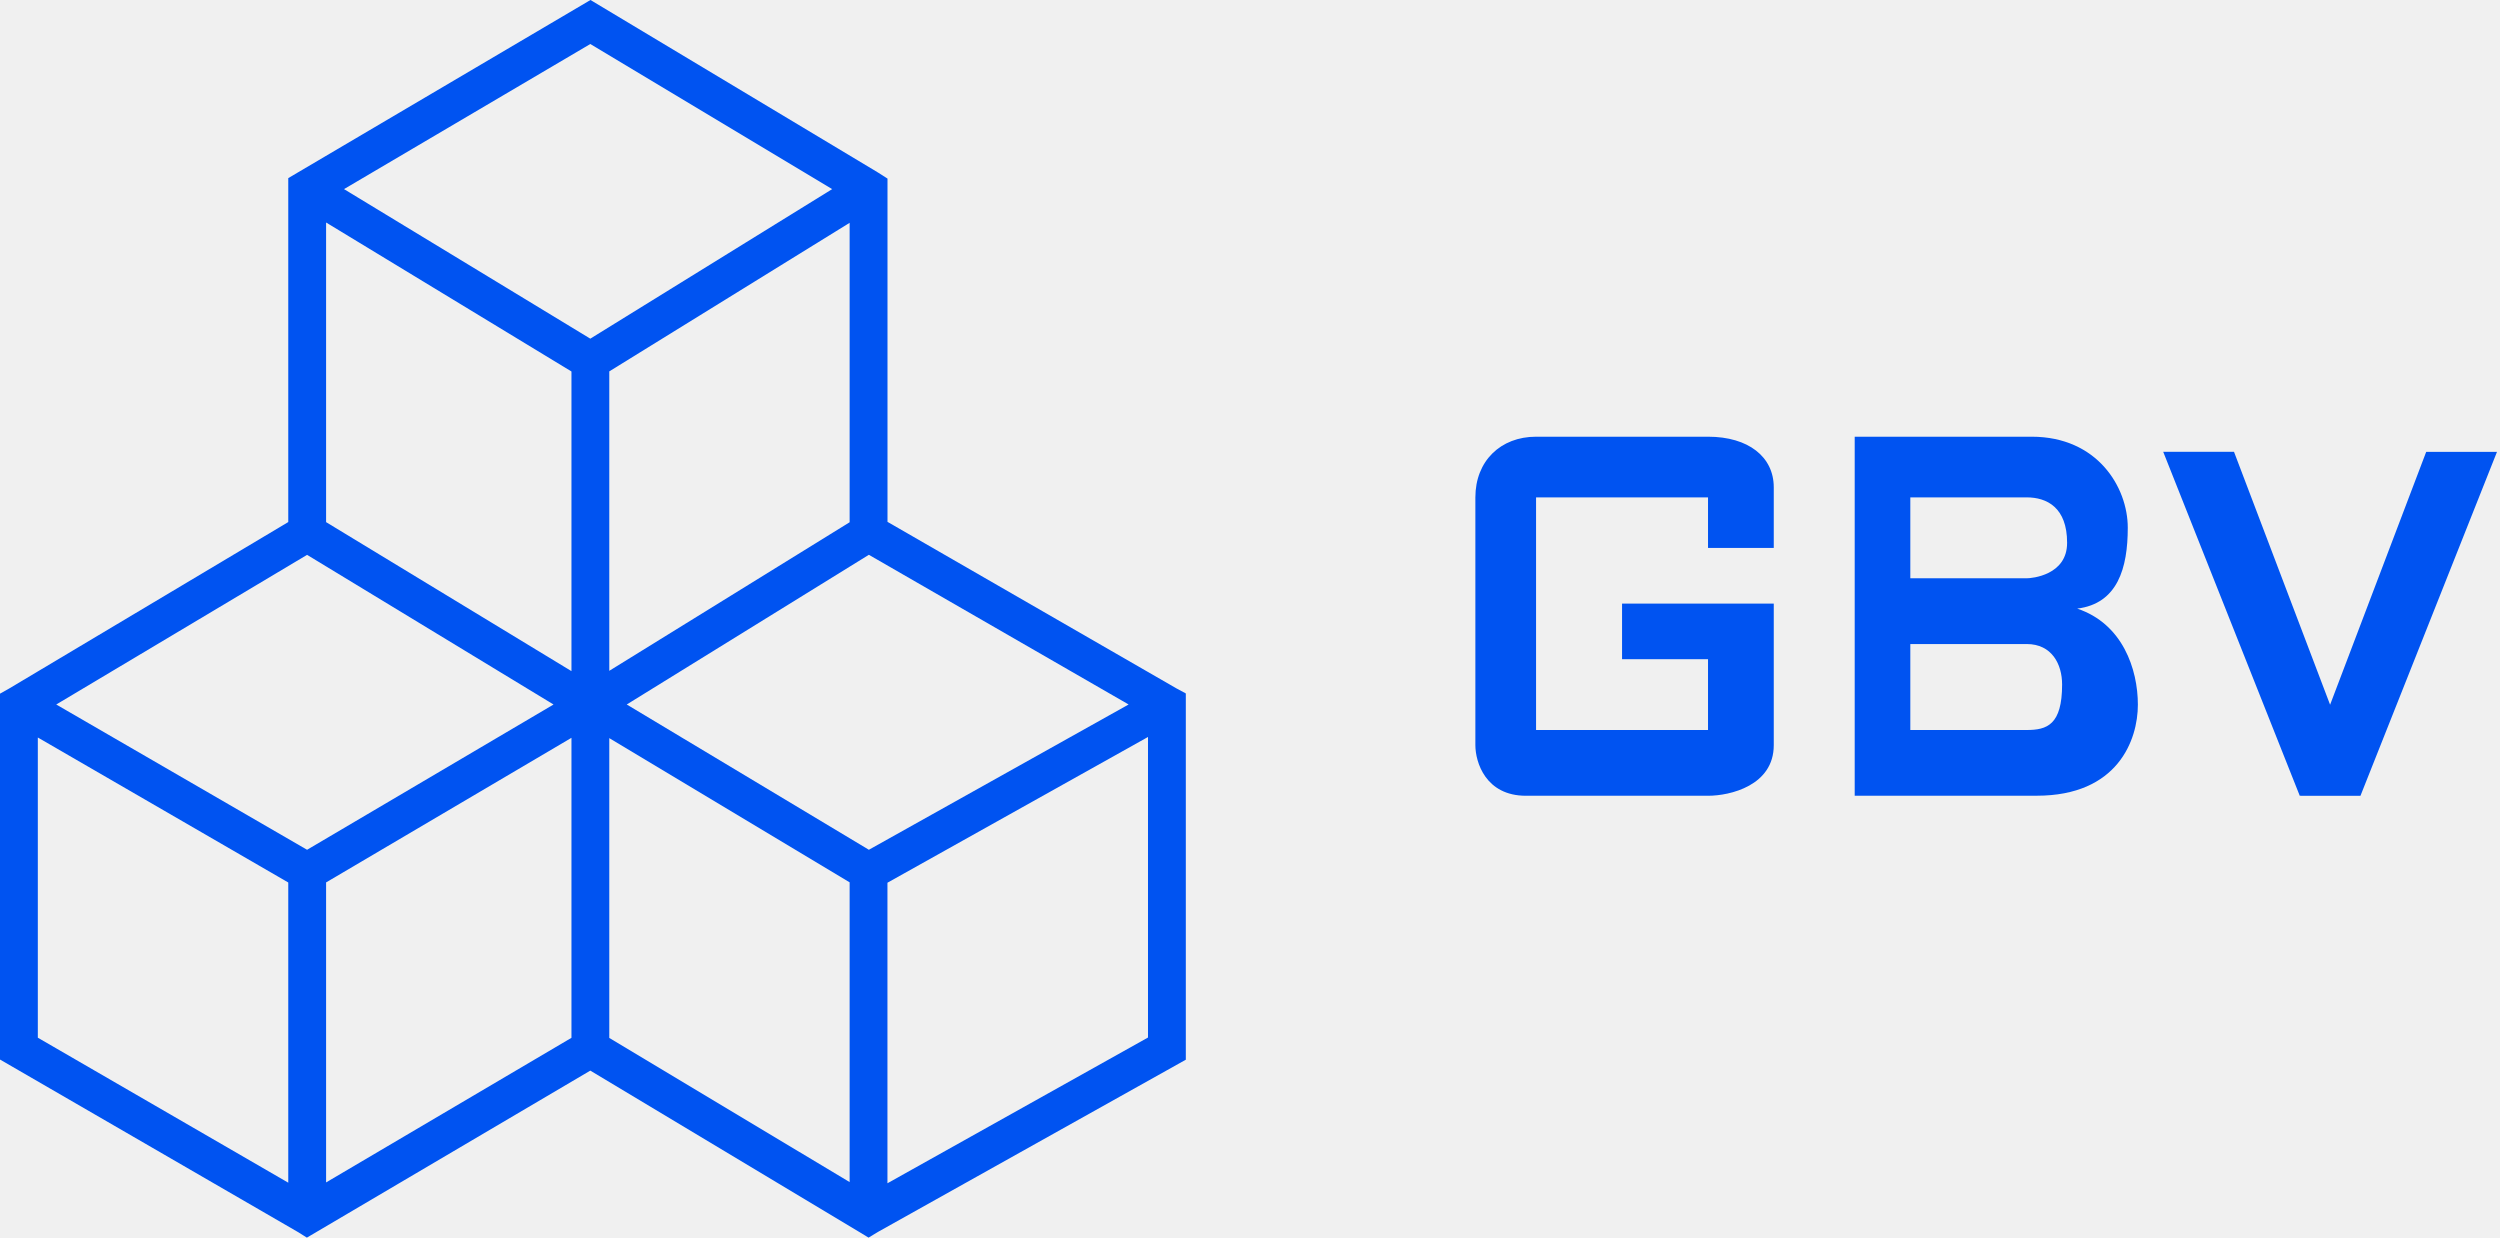
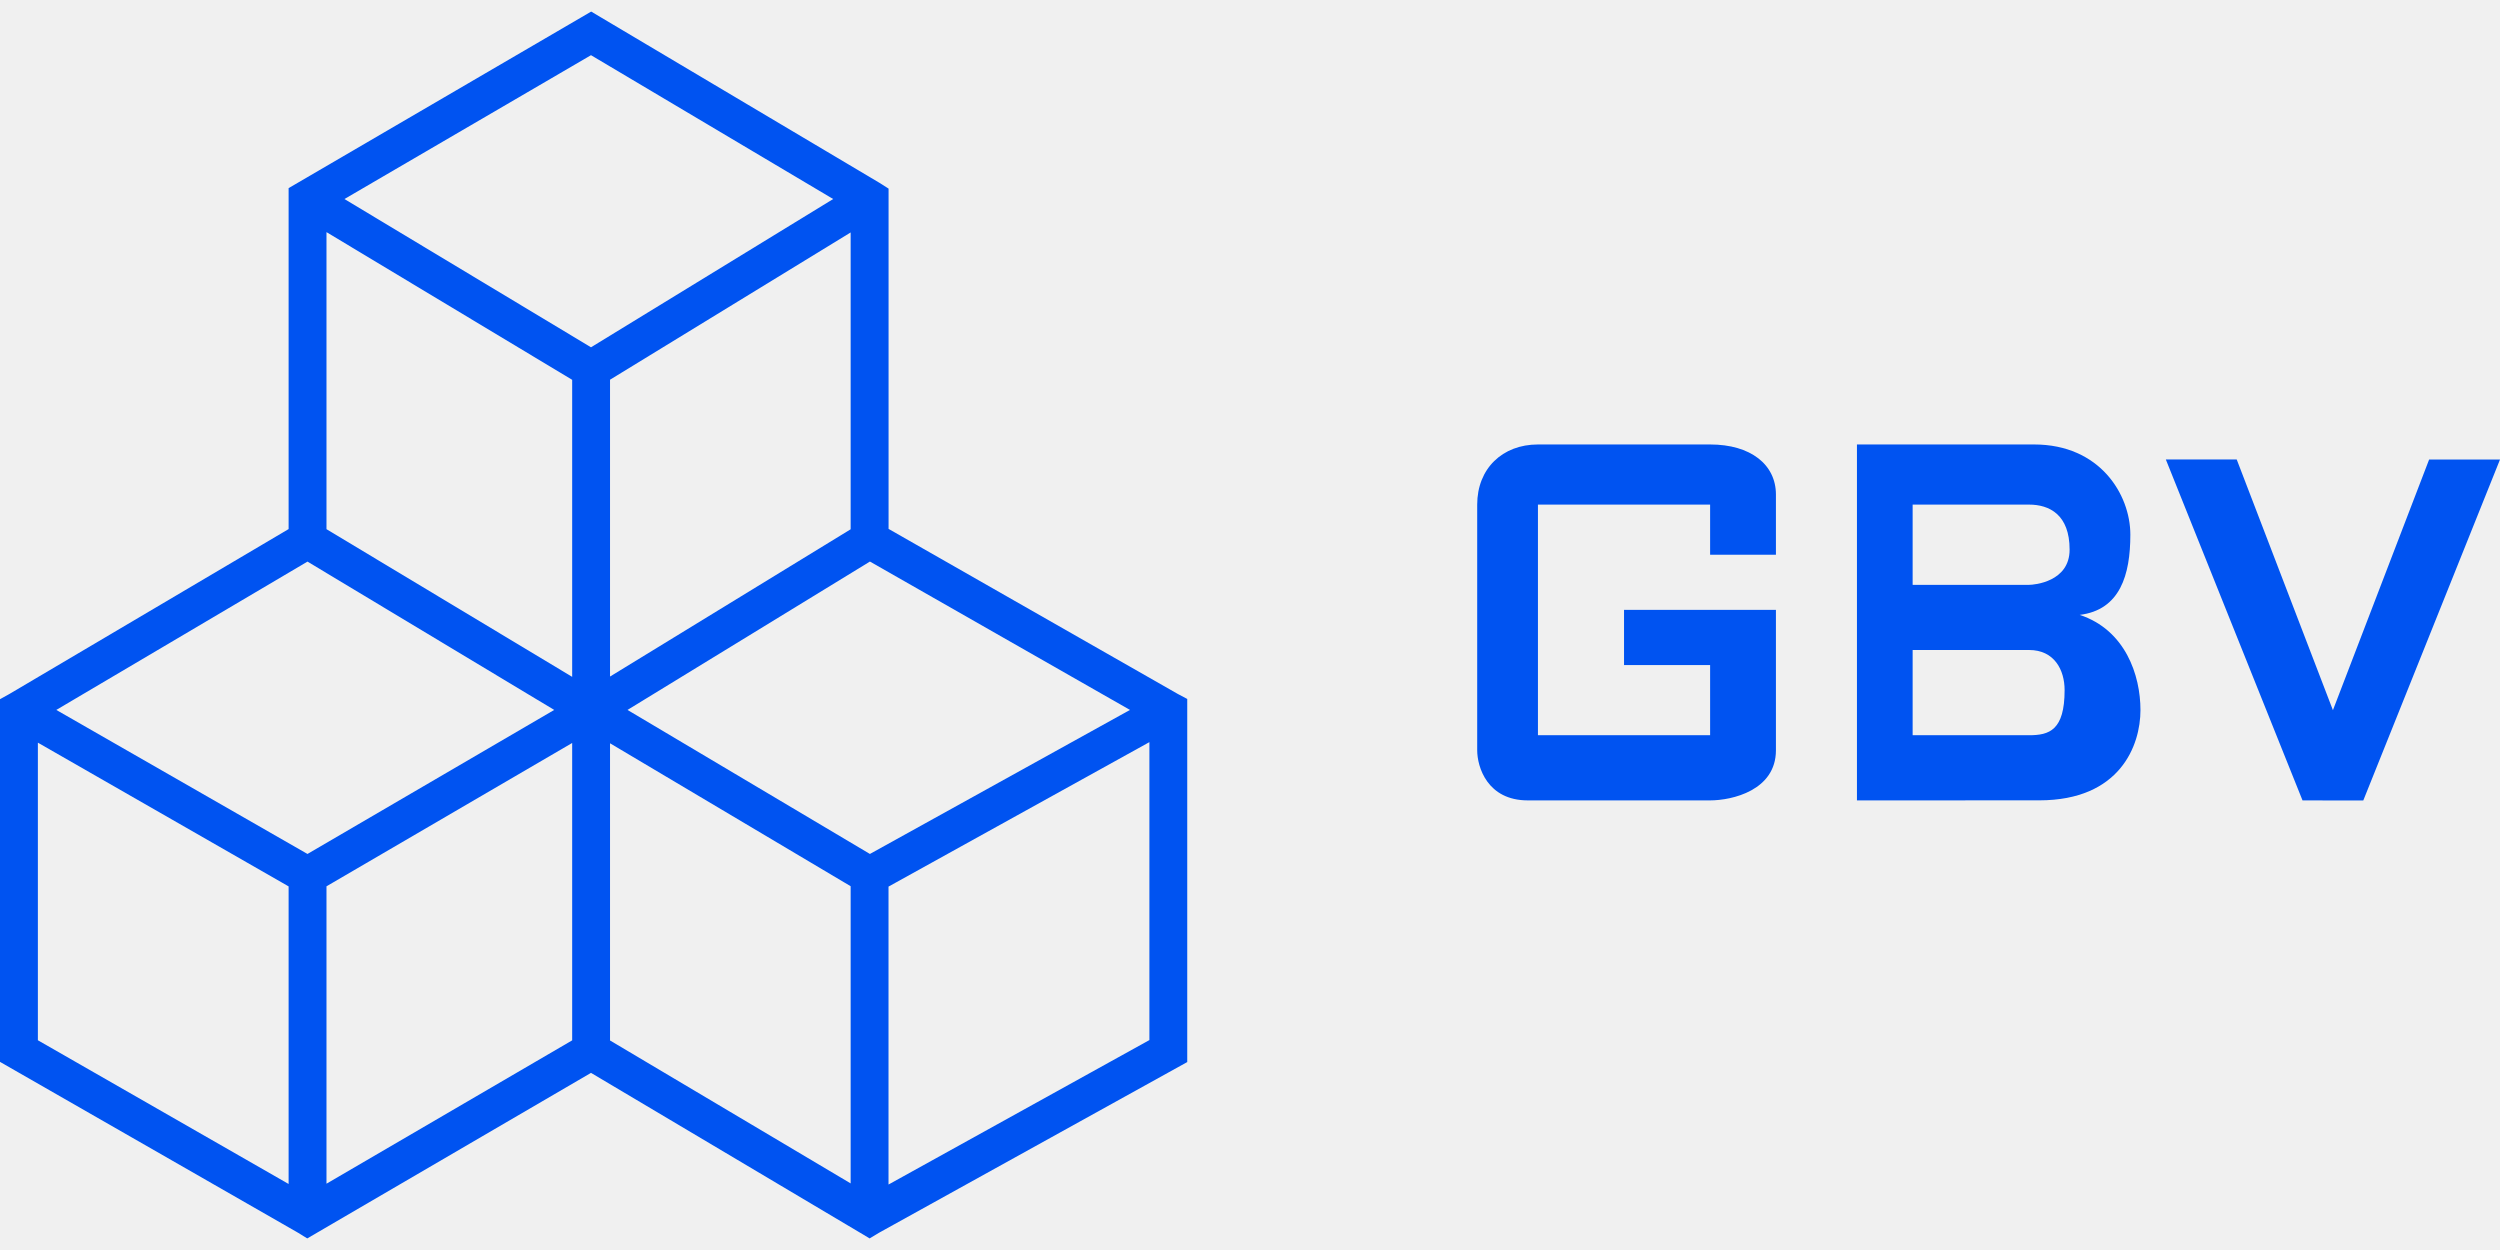
- <svg xmlns="http://www.w3.org/2000/svg" width="101" height="50" viewBox="0 0 101 50" fill="none">
+ <svg xmlns="http://www.w3.org/2000/svg" width="108" height="54" viewBox="0 0 108 54" fill="none">
  <g clip-path="url(#clip0)">
-     <path d="M35.462 49.774L35.09 50L34.696 49.761L23.848 43.253L12.797 49.765L12.398 50L12.026 49.768L0 42.805V28.024L0.372 27.815L11.646 21.091V7.196L12.022 6.974L23.855 0L35.481 6.976L35.855 7.215V7.633V21.083L47.525 27.809L47.907 28.015V42.812L35.462 49.774ZM35.853 35.662V47.804L46.379 41.916V29.774L35.853 35.662ZM1.528 41.923L11.646 47.781V35.653L1.528 29.795V41.923ZM13.174 35.65V47.77L23.087 41.928V29.808L13.174 35.65ZM24.615 41.932L34.325 47.757V35.646L24.615 29.82V41.932ZM25.32 28.462L35.102 34.331L45.596 28.461L35.102 22.414L25.32 28.462ZM2.272 28.462L12.406 34.331L22.363 28.462L12.406 22.416L2.272 28.462ZM13.174 21.094L23.087 27.114V15.008L13.174 8.989V21.094ZM24.615 15.004V27.101L34.325 21.099V9.002L24.615 15.004ZM13.898 7.64L23.848 13.682L33.62 7.64L23.848 1.778L13.898 7.64Z" fill="#0053F1" />
-     <path d="M71.66 22.137H69.004V20.094H62.057V29.492H69.004V26.632H65.531V24.385H71.66V30.105C71.66 31.74 69.89 32.149 69.004 32.149H61.649C60.014 32.149 59.605 30.786 59.605 30.105V20.094C59.605 18.623 60.627 17.643 62.057 17.643H69.004C70.639 17.643 71.66 18.46 71.66 19.686V22.137Z" fill="#0053F1" />
-     <path d="M92.91 32.149L87.394 18.254H90.254L94.136 28.472L98.018 18.256H100.878L95.362 32.151L92.91 32.149Z" fill="#0053F1" />
-     <path fill-rule="evenodd" clip-rule="evenodd" d="M74.93 32.149V17.643H82.08C84.736 17.643 85.962 19.686 85.962 21.319C85.962 22.953 85.553 24.384 83.919 24.588C85.758 25.201 86.37 27.04 86.37 28.47C86.37 29.9 85.553 32.147 82.284 32.147L74.93 32.149ZM77.177 26.019H81.877C82.898 26.019 83.309 26.837 83.309 27.654C83.309 29.288 82.696 29.492 81.877 29.492H77.177V26.019ZM81.877 20.094H77.177V23.363H81.877C82.081 23.363 83.511 23.241 83.511 21.931C83.513 20.503 82.694 20.094 81.877 20.094Z" fill="#0053F1" />
+     <path d="M37.965 53.26L37.568 53.5L37.145 53.247L25.531 46.348L13.7 53.251L13.273 53.5L12.875 53.254L0 45.873V30.205L0.399 29.984L12.468 22.856V8.127L12.871 7.892L25.539 0.5L37.987 7.895L38.386 8.148V8.591V22.848L50.88 29.978L51.289 30.195V45.881L37.965 53.26ZM38.384 38.301V51.172L49.654 44.931V32.06L38.384 38.301ZM1.636 44.939L12.468 51.148V38.292L1.636 32.083V44.939ZM14.104 38.289V51.136L24.718 44.943V32.096L14.104 38.289ZM26.353 44.948L36.748 51.123V38.285L26.353 32.11V44.948ZM27.108 30.669L37.58 36.891L48.815 30.669L37.581 24.259L27.108 30.669ZM2.432 30.669L13.283 36.891L23.942 30.669L13.283 24.261L2.432 30.669ZM14.104 22.86L24.718 29.24V16.408L14.104 10.028V22.86ZM26.353 16.404V29.227L36.748 22.865V10.042L26.353 16.404ZM14.88 8.598L25.531 15.003L35.993 8.598L25.531 2.384L14.88 8.598Z" fill="#0053F1" />
+     <path d="M76.72 23.965H73.877V21.799H66.439V31.762H73.877V28.73H70.158V26.347H76.72V32.411C76.72 34.144 74.825 34.577 73.877 34.577H66.002C64.252 34.577 63.815 33.133 63.815 32.411V21.799C63.815 20.24 64.908 19.201 66.439 19.201H73.877C75.627 19.201 76.72 20.067 76.72 21.366V23.965Z" fill="#0053F1" />
+     <path d="M99.469 34.578L93.564 19.849H96.626L100.782 30.68L104.938 19.852H108L102.094 34.58L99.469 34.578Z" fill="#0053F1" />
+     <path fill-rule="evenodd" clip-rule="evenodd" d="M80.22 34.577V19.201H87.875C90.718 19.201 92.031 21.366 92.031 23.098C92.031 24.829 91.593 26.346 89.844 26.563C91.812 27.213 92.468 29.162 92.468 30.678C92.468 32.194 91.593 34.575 88.094 34.575L80.22 34.577ZM82.626 28.08H87.657C88.751 28.08 89.191 28.946 89.191 29.812C89.191 31.545 88.534 31.762 87.657 31.762H82.626V28.08ZM87.657 21.799H82.626V25.265H87.657C87.876 25.265 89.407 25.135 89.407 23.746C89.409 22.232 88.532 21.799 87.657 21.799Z" fill="#0053F1" />
  </g>
  <defs>
    <clipPath id="clip0">
-       <rect width="100.878" height="50" fill="white" />
+       <rect width="108" height="53" fill="white" transform="translate(0 0.5)" />
    </clipPath>
  </defs>
</svg>
